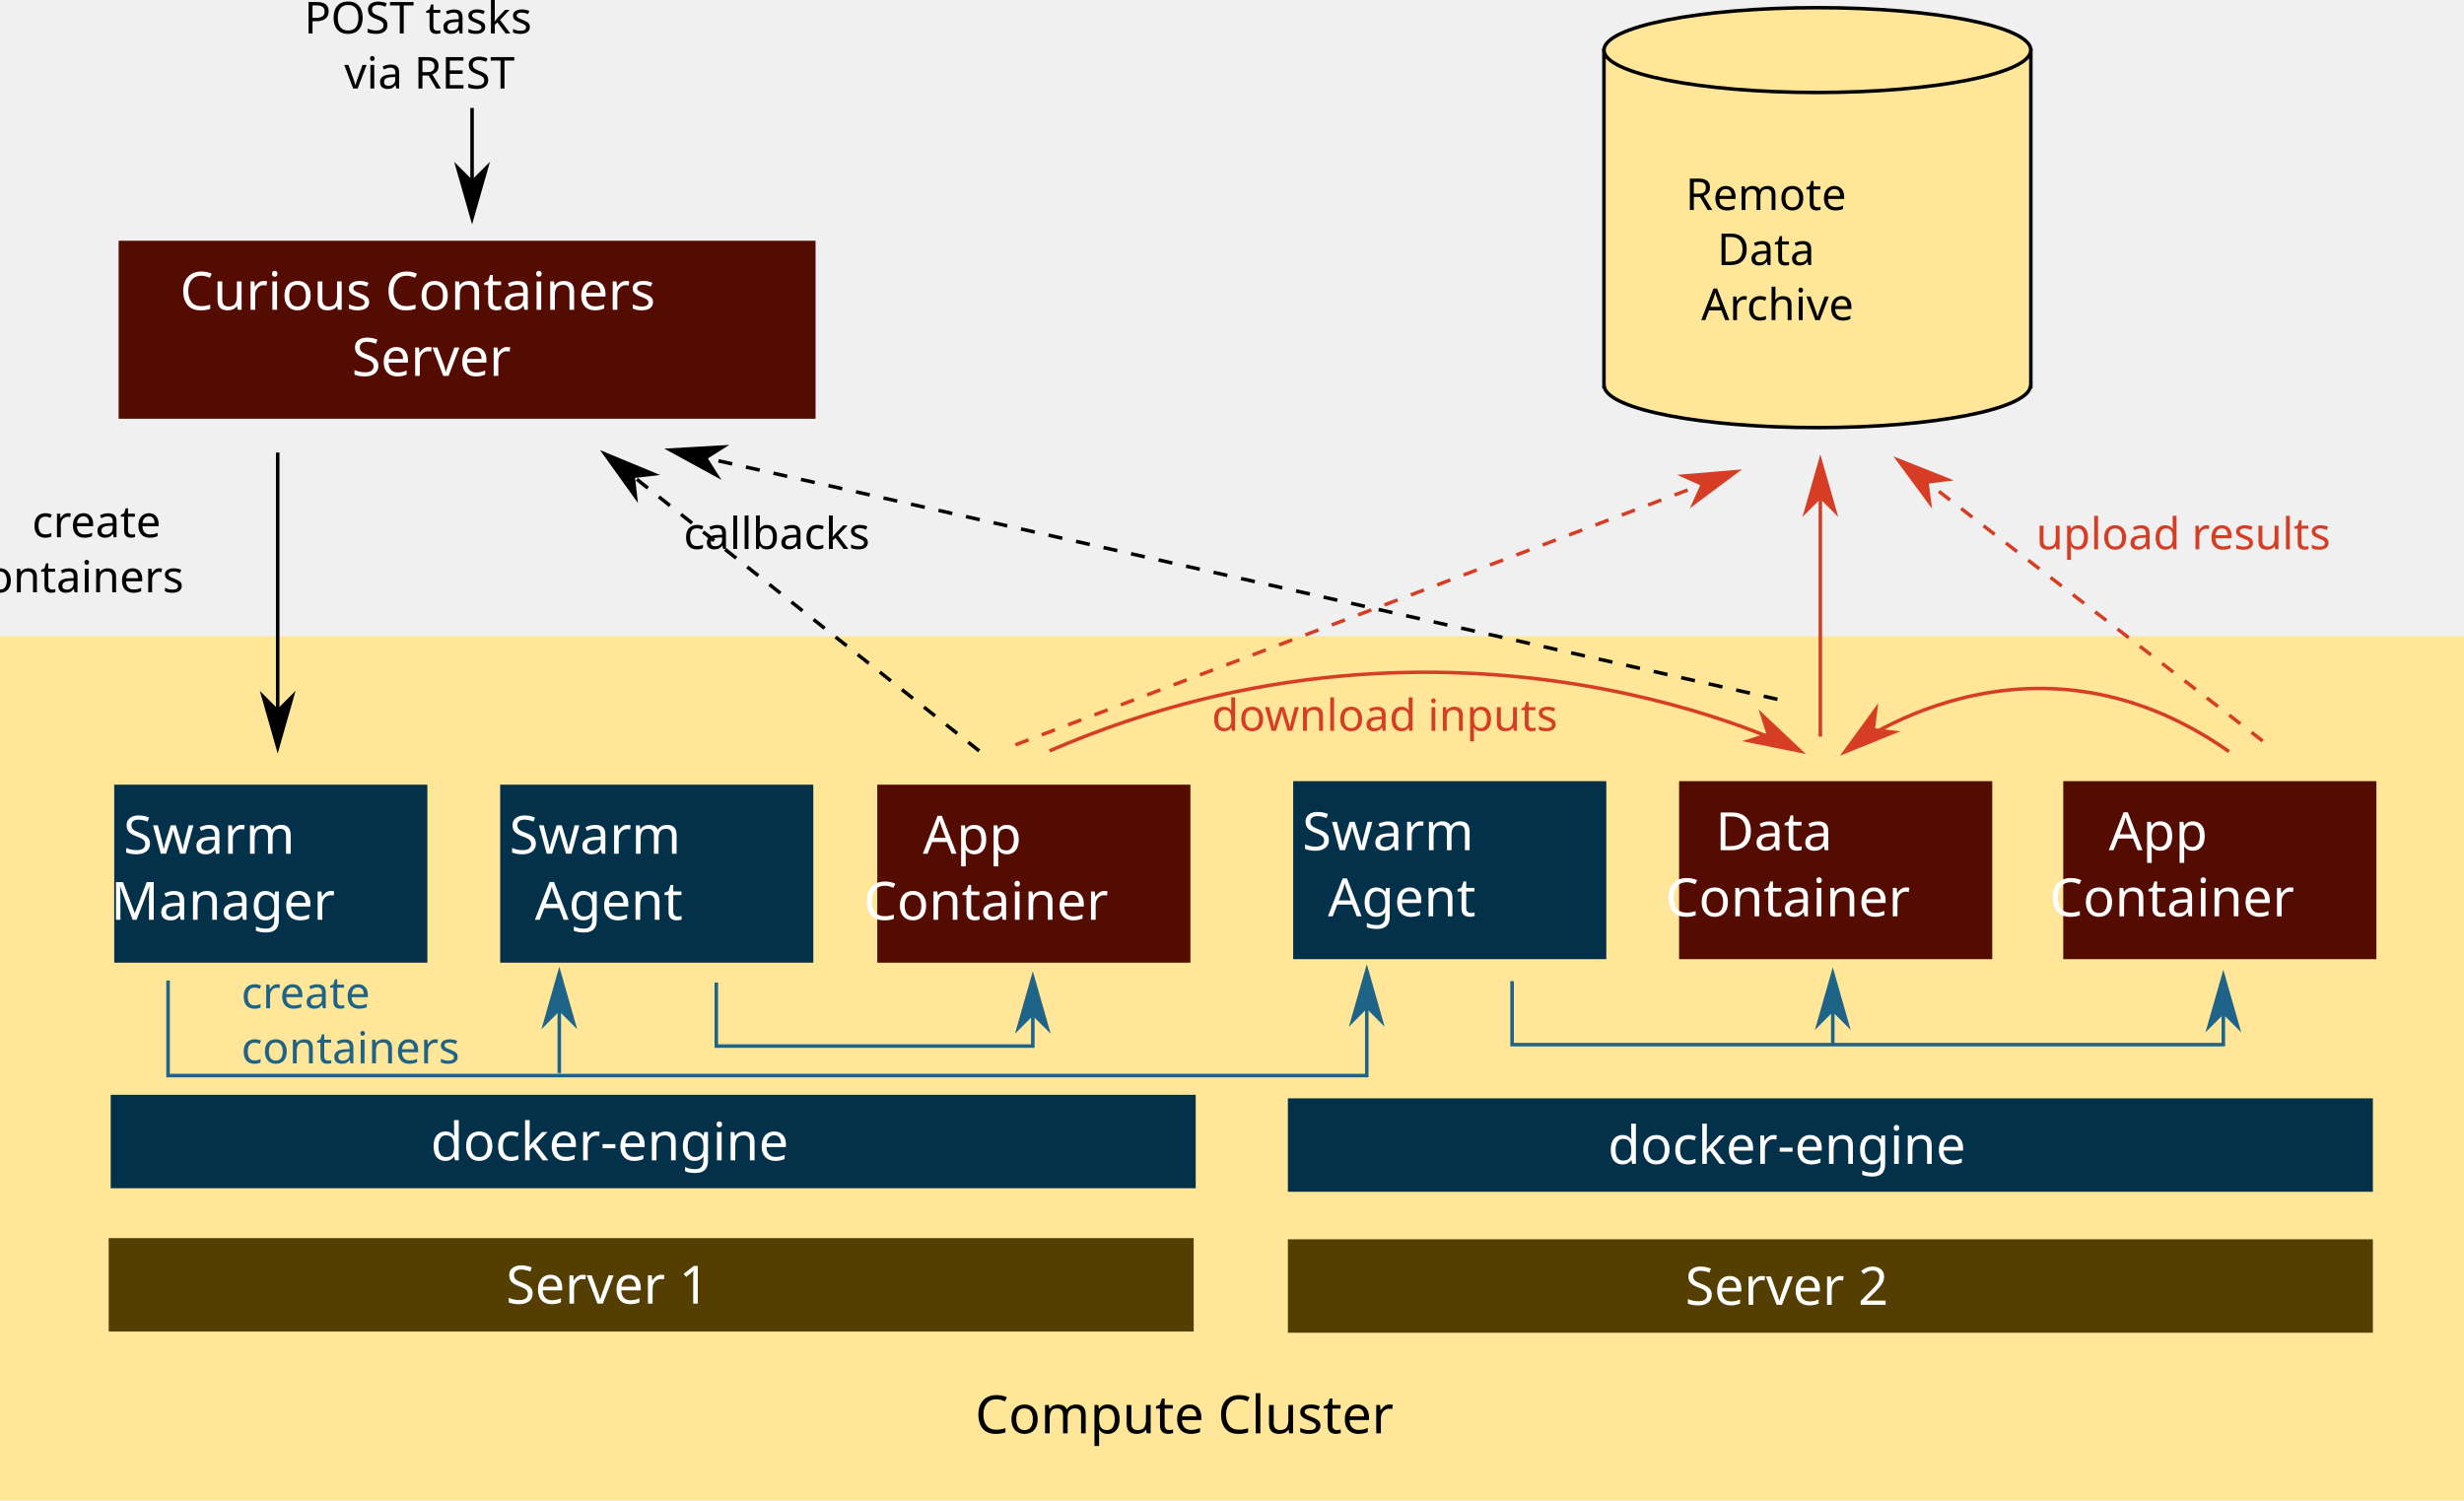
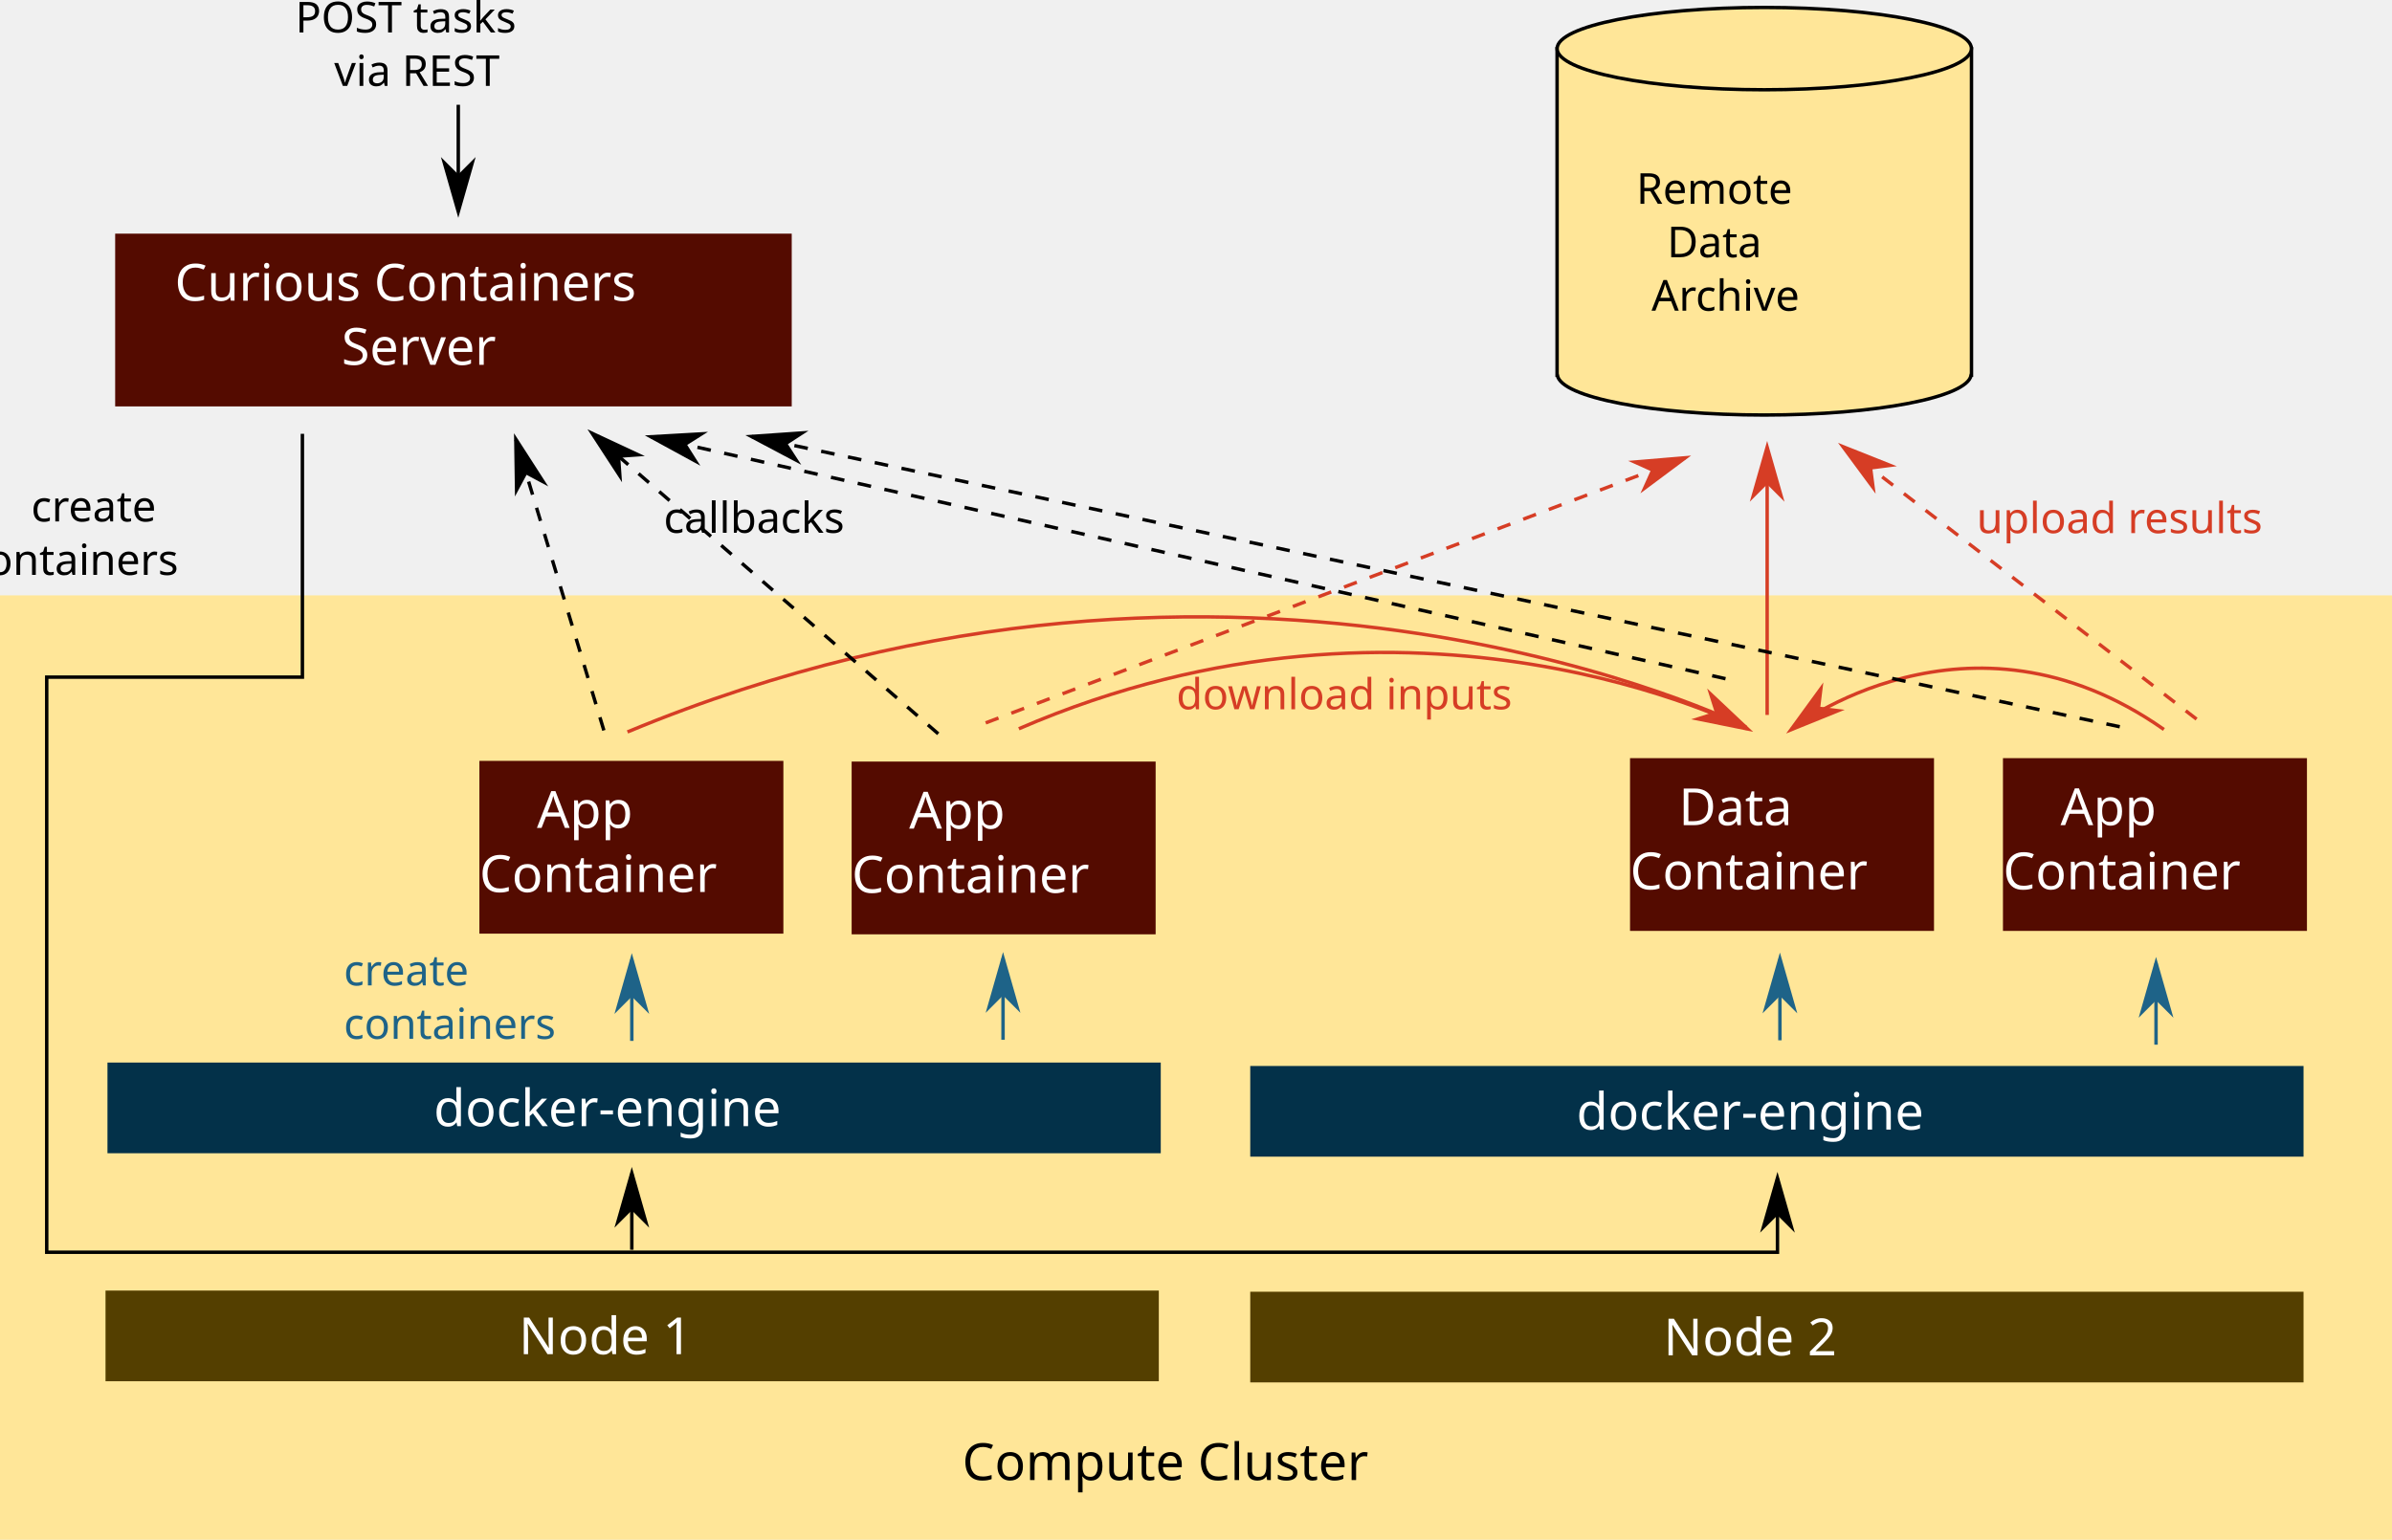
- <svg xmlns="http://www.w3.org/2000/svg" version="1.1" viewBox="0 0 699.119 425.742">
+ <svg xmlns="http://www.w3.org/2000/svg" version="1.1" viewBox="0 0 699.12 450.163">
  <defs>
-     <marker id="b" refY="0" refX="0" overflow="visible" orient="auto">
+     <marker id="j" refY="0" refX="0" orient="auto" overflow="visible">
      <path d="m0 0 5-5-17.5 5 17.5 5-5-5z" fill-rule="evenodd" transform="matrix(-.8 0 0 -.8 -10 0)" stroke="#000" stroke-width="1pt" />
    </marker>
-     <marker id="g" refY="0" refX="0" orient="auto" overflow="visible">
+     <marker id="r" refY="0" refX="0" orient="auto" overflow="visible">
      <path d="m0 0 5-5-17.5 5 17.5 5-5-5z" fill-rule="evenodd" transform="matrix(-.8 0 0 -.8 -10 0)" stroke="#d63d25" stroke-width="1pt" fill="#d63d25" />
    </marker>
-     <marker id="i" refY="0" refX="0" overflow="visible" orient="auto">
+     <marker id="p" refY="0" refX="0" orient="auto" overflow="visible">
      <path d="m0 0 5-5-17.5 5 17.5 5-5-5z" fill-rule="evenodd" transform="matrix(-.8 0 0 -.8 -10 0)" stroke="#d63d25" stroke-width="1pt" fill="#d63d25" />
    </marker>
-     <marker id="k" refY="0" refX="0" orient="auto" overflow="visible">
+     <marker id="o" refY="0" refX="0" orient="auto" overflow="visible">
      <path d="m0 0 5-5-17.5 5 17.5 5-5-5z" fill-rule="evenodd" transform="matrix(-.8 0 0 -.8 -10 0)" stroke="#1e6388" stroke-width="1pt" fill="#1e6388" />
    </marker>
-     <marker id="m" refY="0" refX="0" overflow="visible" orient="auto">
-       <path d="m0 0 5-5-17.5 5 17.5 5-5-5z" fill-rule="evenodd" transform="matrix(-.8 0 0 -.8 -10 0)" stroke="#1e6388" stroke-width="1pt" fill="#1e6388" />
+     <marker id="q" refY="0" refX="0" orient="auto" overflow="visible">
+       <path d="m0 0 5-5-17.5 5 17.5 5-5-5z" fill-rule="evenodd" transform="matrix(-.8 0 0 -.8 -10 0)" stroke="#d63d25" stroke-width="1pt" fill="#d63d25" />
+     </marker>
+     <marker id="s" refY="0" refX="0" orient="auto" overflow="visible">
+       <path d="m0 0 5-5-17.5 5 17.5 5-5-5z" fill-rule="evenodd" transform="matrix(-.8 0 0 -.8 -10 0)" stroke="#d63d25" stroke-width="1pt" fill="#d63d25" />
+     </marker>
+     <marker id="t" refY="0" refX="0" orient="auto" overflow="visible">
+       <path d="m0 0 5-5-17.5 5 17.5 5-5-5z" fill-rule="evenodd" transform="matrix(-.8 0 0 -.8 -10 0)" stroke="#d63d25" stroke-width="1pt" fill="#d63d25" />
+     </marker>
+     <marker id="y" refY="0" refX="0" orient="auto" overflow="visible">
+       <path d="m0 0 5-5-17.5 5 17.5 5-5-5z" fill-rule="evenodd" transform="matrix(-.8 0 0 -.8 -10 0)" stroke="#000" stroke-width="1pt" />
+     </marker>
+     <marker id="w" refY="0" refX="0" orient="auto" overflow="visible">
+       <path d="m0 0 5-5-17.5 5 17.5 5-5-5z" fill-rule="evenodd" transform="matrix(-.8 0 0 -.8 -10 0)" stroke="#000" stroke-width="1pt" />
+     </marker>
+     <marker id="x" refY="0" refX="0" orient="auto" overflow="visible">
+       <path d="m0 0 5-5-17.5 5 17.5 5-5-5z" fill-rule="evenodd" transform="matrix(-.8 0 0 -.8 -10 0)" stroke="#000" stroke-width="1pt" />
    </marker>
    <marker id="n" refY="0" refX="0" orient="auto" overflow="visible">
      <path d="m0 0 5-5-17.5 5 17.5 5-5-5z" fill-rule="evenodd" transform="matrix(-.8 0 0 -.8 -10 0)" stroke="#1e6388" stroke-width="1pt" fill="#1e6388" />
    </marker>
-     <marker id="j" refY="0" refX="0" orient="auto" overflow="visible">
+     <marker id="m" refY="0" refX="0" orient="auto" overflow="visible">
      <path d="m0 0 5-5-17.5 5 17.5 5-5-5z" fill-rule="evenodd" transform="matrix(-.8 0 0 -.8 -10 0)" stroke="#1e6388" stroke-width="1pt" fill="#1e6388" />
    </marker>
-     <marker id="l" refY="0" refX="0" overflow="visible" orient="auto">
+     <marker id="l" refY="0" refX="0" orient="auto" overflow="visible">
      <path d="m0 0 5-5-17.5 5 17.5 5-5-5z" fill-rule="evenodd" transform="matrix(-.8 0 0 -.8 -10 0)" stroke="#1e6388" stroke-width="1pt" fill="#1e6388" />
    </marker>
-     <marker id="h" refY="0" refX="0" overflow="visible" orient="auto">
-       <path d="m0 0 5-5-17.5 5 17.5 5-5-5z" fill-rule="evenodd" transform="matrix(-.8 0 0 -.8 -10 0)" stroke="#d63d25" stroke-width="1pt" fill="#d63d25" />
-     </marker>
-     <marker id="f" refY="0" refX="0" orient="auto" overflow="visible">
-       <path d="m0 0 5-5-17.5 5 17.5 5-5-5z" fill-rule="evenodd" transform="matrix(-.8 0 0 -.8 -10 0)" stroke="#d63d25" stroke-width="1pt" fill="#d63d25" />
-     </marker>
-     <marker id="e" refY="0" refX="0" orient="auto" overflow="visible">
-       <path d="m0 0 5-5-17.5 5 17.5 5-5-5z" fill-rule="evenodd" transform="matrix(-.8 0 0 -.8 -10 0)" stroke="#d63d25" stroke-width="1pt" fill="#d63d25" />
-     </marker>
-     <marker id="a" refY="0" refX="0" overflow="visible" orient="auto">
+     <marker id="v" refY="0" refX="0" orient="auto" overflow="visible">
      <path d="m0 0 5-5-17.5 5 17.5 5-5-5z" fill-rule="evenodd" transform="matrix(-.8 0 0 -.8 -10 0)" stroke="#000" stroke-width="1pt" />
    </marker>
-     <marker id="d" refY="0" refX="0" orient="auto" overflow="visible">
-       <path d="m0 0 5-5-17.5 5 17.5 5-5-5z" fill-rule="evenodd" transform="matrix(-.8 0 0 -.8 -10 0)" stroke="#000" stroke-width="1pt" />
-     </marker>
-     <marker id="c" refY="0" refX="0" orient="auto" overflow="visible">
+     <marker id="u" refY="0" refX="0" orient="auto" overflow="visible">
      <path d="m0 0 5-5-17.5 5 17.5 5-5-5z" fill-rule="evenodd" transform="matrix(-.8 0 0 -.8 -10 0)" stroke="#000" stroke-width="1pt" />
    </marker>
  </defs>
  <g transform="translate(-16.666 -367.46)">
    <g fill="#ffe698">
      <path d="m471.76 381.66v95.505h0.083a60.55 12.032 0 0 0 60.478 11.632 60.55 12.032 0 0 0 60.448 -11.632h0.114v-95.505h-121.12z" stroke="#000" />
      <ellipse rx="60.55" ry="12.032" stroke="#000" cy="381.67" cx="532.32" />
-       <rect height="245.2" width="699.12" y="547.99" x="16.666" />
+       <rect y="541.52" width="699.12" x="16.666" height="276.1" />
    </g>
-     <g>
-       <text style="word-spacing:0px;letter-spacing:0px;text-anchor:middle;text-align:center" xml:space="preserve" font-size="17.5px" y="774.169" x="368.63" font-family="sans-serif" line-height="125%" fill="#000000">
-         <tspan font-size="15px" y="774.169" x="368.63">Compute Cluster</tspan>
-       </text>
-       <rect height="26.508" width="307.85" y="718.77" x="47.508" fill="#543f00" />
-       <text style="word-spacing:0px;letter-spacing:0px;text-anchor:middle;text-align:center" xml:space="preserve" font-size="17.5px" y="737.362" x="205" font-family="sans-serif" line-height="125%" fill="#000000">
-         <tspan font-size="15px" y="737.362" x="205" fill="#ffffff">Server 1</tspan>
-       </text>
-       <rect height="50.508" width="88.848" y="590.11" x="49.076" fill="#033149" />
-       <text style="word-spacing:0px;letter-spacing:0px;text-anchor:middle;text-align:center" xml:space="preserve" font-size="15px" y="609.702" x="93.568" font-family="sans-serif" line-height="125%" fill="#ffffff">
-         <tspan y="609.702" x="93.568">Swarm</tspan>
-         <tspan y="628.452" x="93.568">Manager</tspan>
-       </text>
-       <rect height="26.508" width="307.85" y="719.11" x="382.08" fill="#543f00" />
-       <text style="word-spacing:0px;letter-spacing:0px;text-anchor:middle;text-align:center" xml:space="preserve" font-size="17.5px" y="737.702" x="539.568" font-family="sans-serif" line-height="125%" fill="#000000">
-         <tspan font-size="15px" y="737.702" x="539.568" fill="#ffffff">Server 2</tspan>
-       </text>
-       <rect height="26.508" width="307.85" y="678.11" x="48.076" fill="#033149" />
-       <text style="word-spacing:0px;letter-spacing:0px;text-anchor:middle;text-align:center" xml:space="preserve" font-size="17.5px" y="696.702" x="205.569" font-family="sans-serif" line-height="125%" fill="#000000">
-         <tspan font-size="15px" y="696.702" x="205.569" fill="#ffffff">docker-engine</tspan>
-       </text>
-       <rect height="26.508" width="307.85" y="679.11" x="382.08" fill="#033149" />
-       <text style="word-spacing:0px;letter-spacing:0px;text-anchor:middle;text-align:center" xml:space="preserve" font-size="17.5px" y="697.702" x="539.568" font-family="sans-serif" line-height="125%" fill="#000000">
-         <tspan font-size="15px" y="697.702" x="539.568" fill="#ffffff">docker-engine</tspan>
-       </text>
-       <rect height="50.508" width="88.848" y="590.11" x="158.58" fill="#033149" />
-       <text style="word-spacing:0px;letter-spacing:0px;text-anchor:middle;text-align:center" xml:space="preserve" font-size="15px" y="609.702" x="203.068" font-family="sans-serif" line-height="125%" fill="#ffffff">
-         <tspan y="609.702" x="203.068">Swarm</tspan>
-         <tspan y="628.452" x="203.068">Agent</tspan>
-       </text>
-       <rect height="50.508" width="88.848" y="589.11" x="383.58" fill="#033149" />
-       <text style="word-spacing:0px;letter-spacing:0px;text-anchor:middle;text-align:center" xml:space="preserve" font-size="15px" y="608.702" x="428.068" font-family="sans-serif" line-height="125%" fill="#ffffff">
-         <tspan y="608.702" x="428.068">Swarm</tspan>
-         <tspan y="627.452" x="428.068">Agent</tspan>
-       </text>
-       <rect height="50.508" width="88.848" y="590.11" x="265.58" fill="#540b00" />
-       <text style="word-spacing:0px;letter-spacing:0px;text-anchor:middle;text-align:center" xml:space="preserve" font-size="15px" y="609.702" x="310.068" font-family="sans-serif" line-height="125%" fill="#ffffff">
-         <tspan y="609.702" x="310.068">App</tspan>
-         <tspan y="628.452" x="310.068">Container</tspan>
-       </text>
-       <rect height="50.508" width="88.848" y="589.11" x="493.08" fill="#540b00" />
-       <text style="word-spacing:0px;letter-spacing:0px;text-anchor:middle;text-align:center" xml:space="preserve" font-size="15px" y="608.702" x="537.568" font-family="sans-serif" line-height="125%" fill="#ffffff">
-         <tspan y="608.702" x="537.568">Data</tspan>
-         <tspan y="627.452" x="537.568">Container</tspan>
-       </text>
-       <rect height="50.508" width="88.848" y="589.11" x="602.08" fill="#540b00" />
-       <text style="word-spacing:0px;letter-spacing:0px;text-anchor:middle;text-align:center" xml:space="preserve" font-size="15px" y="608.702" x="646.568" font-family="sans-serif" line-height="125%" fill="#ffffff">
-         <tspan y="608.702" x="646.568">App</tspan>
-         <tspan y="627.452" x="646.568">Container</tspan>
-       </text>
-     </g>
-     <g stroke="#1e6388" fill="none">
-       <path marker-end="url(#n)" d="m64.347 645.68v26.971h340.12v-29.678" />
-       <g stroke-width="1px">
-         <path marker-end="url(#m)" d="m175.36 671.94v-28.263" />
-         <path marker-end="url(#k)" d="m219.91 646.26v18.021h89.803v-19.314" />
-         <path marker-end="url(#j)" d="m445.7 645.85v18.021h201.8v-19.314" />
-         <path marker-end="url(#l)" d="m536.69 664.13v-20.263" />
-       </g>
-     </g>
+     <text style="word-spacing:0px;letter-spacing:0px;text-anchor:middle;text-align:center" xml:space="preserve" font-size="17.5px" y="800.169" x="368.63" font-family="sans-serif" line-height="125%" fill="#000000">
+       <tspan y="800.169" x="368.63" font-size="15px">Compute Cluster</tspan>
+     </text>
+     <rect height="26.508" width="307.85" y="744.77" x="47.508" fill="#543f00" />
+     <text style="word-spacing:0px;letter-spacing:0px;text-anchor:middle;text-align:center" xml:space="preserve" font-size="17.5px" y="763.362" x="205" font-family="sans-serif" line-height="125%" fill="#000000">
+       <tspan font-size="15px" y="763.362" x="205" fill="#ffffff">Node 1</tspan>
+     </text>
+     <rect height="26.508" width="307.85" y="745.11" x="382.08" fill="#543f00" />
+     <text style="word-spacing:0px;letter-spacing:0px;text-anchor:middle;text-align:center" xml:space="preserve" font-size="17.5px" y="763.702" x="539.568" font-family="sans-serif" line-height="125%" fill="#000000">
+       <tspan font-size="15px" y="763.702" x="539.568" fill="#ffffff">Node 2</tspan>
+     </text>
+     <rect height="26.508" width="307.85" y="678.11" x="48.076" fill="#033149" />
+     <text style="word-spacing:0px;letter-spacing:0px;text-anchor:middle;text-align:center" xml:space="preserve" font-size="17.5px" y="696.702" x="205.569" font-family="sans-serif" line-height="125%" fill="#000000">
+       <tspan font-size="15px" y="696.702" x="205.569" fill="#ffffff">docker-engine</tspan>
+     </text>
+     <rect height="26.508" width="307.85" y="679.11" x="382.08" fill="#033149" />
+     <text style="word-spacing:0px;letter-spacing:0px;text-anchor:middle;text-align:center" xml:space="preserve" font-size="17.5px" y="697.702" x="539.568" font-family="sans-serif" line-height="125%" fill="#000000">
+       <tspan font-size="15px" y="697.702" x="539.568" fill="#ffffff">docker-engine</tspan>
+     </text>
+     <rect height="50.508" width="88.848" y="590.11" x="265.58" fill="#540b00" />
+     <text style="word-spacing:0px;letter-spacing:0px;text-anchor:middle;text-align:center" xml:space="preserve" font-size="15px" y="609.702" x="310.068" font-family="sans-serif" line-height="125%" fill="#ffffff">
+       <tspan y="609.702" x="310.068">App</tspan>
+       <tspan y="628.452" x="310.068">Container</tspan>
+     </text>
+     <rect height="50.508" width="88.848" y="589.11" x="493.08" fill="#540b00" />
+     <text style="word-spacing:0px;letter-spacing:0px;text-anchor:middle;text-align:center" xml:space="preserve" font-size="15px" y="608.702" x="537.568" font-family="sans-serif" line-height="125%" fill="#ffffff">
+       <tspan y="608.702" x="537.568">Data</tspan>
+       <tspan y="627.452" x="537.568">Container</tspan>
+     </text>
+     <rect height="50.508" width="88.848" y="589.11" x="602.08" fill="#540b00" />
+     <text style="word-spacing:0px;letter-spacing:0px;text-anchor:middle;text-align:center" xml:space="preserve" font-size="15px" y="608.702" x="646.568" font-family="sans-serif" line-height="125%" fill="#ffffff">
+       <tspan y="608.702" x="646.568">App</tspan>
+       <tspan y="627.452" x="646.568">Container</tspan>
+     </text>
+     <rect height="50.508" width="88.848" y="589.91" x="156.78" fill="#540b00" />
+     <text style="word-spacing:0px;letter-spacing:0px;text-anchor:middle;text-align:center" font-size="15px" line-height="125%" y="609.499" x="201.266" font-family="sans-serif" xml:space="preserve" fill="#ffffff">
+       <tspan y="609.499" x="201.266">App</tspan>
+       <tspan y="628.249" x="201.266">Container</tspan>
+     </text>
    <rect height="50.508" width="197.74" y="435.77" x="50.328" fill="#540b00" />
    <text style="word-spacing:0px;letter-spacing:0px;text-anchor:middle;text-align:center" xml:space="preserve" font-size="15px" y="455.364" x="148.821" font-family="sans-serif" line-height="125%" fill="#ffffff">
      <tspan y="455.364" x="148.821">Curious Containers</tspan>
      <tspan y="474.114" x="148.821">Server</tspan>
    </text>
    <g fill="none">
      <g stroke="#d63d25">
        <g stroke-width="1px">
-           <path marker-end="url(#i)" d="m649.12 580.72c-57.276-40.305-108.89 0-108.89 0" />
-           <path marker-end="url(#h)" d="m314.45 580.52c115.97-50.205 212.89 0 212.89 0" />
-           <path marker-end="url(#g)" d="m533.16 576.48v-78.167" />
+           <path marker-end="url(#p)" d="m649.12 580.72c-57.276-40.305-108.89 0-108.89 0" />
+           <path marker-end="url(#q)" d="m314.45 580.52c115.97-50.205 212.89 0 212.89 0" />
+           <path marker-end="url(#r)" d="m533.16 576.48v-78.167" />
+           <path d="m200.06 581.45c180.06-74.857 326.95-1.437 326.95-1.437" stroke-width="1" />
        </g>
-         <path marker-end="url(#f)" d="m304.76 578.8 204.36-77.46" stroke-dasharray="4, 4" />
-         <path marker-end="url(#e)" d="m658.66 577.7-103.24-79.58" stroke-dasharray="4, 4" />
+         <path marker-end="url(#s)" d="m304.76 578.8 204.36-77.46" stroke-dasharray="4, 4" />
+         <path marker-end="url(#t)" d="m658.66 577.7-103.24-79.58" stroke-dasharray="4, 4" />
      </g>
-       <path marker-end="url(#b)" d="m95.459 495.87v83.439" stroke="#000" stroke-width="1px" />
-       <path marker-end="url(#a)" d="m150.61 398.09v31.113" stroke="#000" stroke-width="1px" />
+       <g stroke="#000" stroke-width="1px">
+         <path marker-end="url(#y)" d="m150.61 398.09v31.113" />
+         <path marker-end="url(#j)" d="m105.05 494.29v71.135h-74.728v168.14h505.85v-21.556" fill="none" />
+         <path marker-end="url(#j)" d="m201.33 732.84v-22.275" fill="none" />
+       </g>
    </g>
    <g font-size="12.5px" font-family="sans-serif">
-       <text style="word-spacing:0px;letter-spacing:0px;text-anchor:middle;text-align:center" xml:space="preserve" y="376.954" x="149.907" line-height="125%" fill="#000000">
-         <tspan x="149.907" y="376.954">POST tasks</tspan>
-         <tspan x="149.907" y="392.579">via REST</tspan>
+       <text style="word-spacing:0px;letter-spacing:0px;text-anchor:middle;text-align:center" xml:space="preserve" line-height="125%" y="376.954" x="149.907" fill="#000000">
+         <tspan y="376.954" x="149.907">POST tasks</tspan>
+         <tspan y="392.579" x="149.907">via REST</tspan>
      </text>
-       <text style="word-spacing:0px;letter-spacing:0px;text-anchor:middle;text-align:center" xml:space="preserve" y="519.911" x="91.558" line-height="125%" fill="#000000">
-         <tspan style="text-anchor:end;text-align:end" y="519.911" x="91.558">create</tspan>
-         <tspan style="text-anchor:end;text-align:end" y="535.536" x="91.558">containers</tspan>
+       <text style="word-spacing:0px;letter-spacing:0px;text-anchor:middle;text-align:center" xml:space="preserve" line-height="125%" y="519.911" x="91.558" fill="#000000">
+         <tspan y="519.911" x="91.558" style="text-anchor:end;text-align:end">create</tspan>
+         <tspan y="535.536" x="91.558" style="text-anchor:end;text-align:end">containers</tspan>
      </text>
-       <text style="word-spacing:0px;letter-spacing:0px;text-anchor:middle;text-align:center" xml:space="preserve" y="653.554" x="85.135" line-height="125%" fill="#1e6388">
-         <tspan x="85.135" style="text-anchor:start;text-align:start" y="653.554">create</tspan>
-         <tspan x="85.135" style="text-anchor:start;text-align:start" y="669.179">containers</tspan>
+       <text style="word-spacing:0px;letter-spacing:0px;text-anchor:middle;text-align:center" xml:space="preserve" line-height="125%" y="655.554" x="117.135" fill="#1e6388">
+         <tspan y="655.554" x="117.135" style="text-anchor:start;text-align:start">create</tspan>
+         <tspan y="671.179" x="117.135" style="text-anchor:start;text-align:start">containers</tspan>
+       </text>
+       <g stroke="#1e6388" stroke-width="1px" fill="none">
+         <path marker-end="url(#o)" d="m201.33 671.77v-23.712" />
+         <path marker-end="url(#n)" d="m309.83 671.45v-23.712" />
+         <path marker-end="url(#m)" d="m536.89 671.6v-23.712" />
+         <path marker-end="url(#l)" d="m646.82 672.88v-23.712" />
+       </g>
+     </g>
+     <path marker-end="url(#w)" d="m290.89 581.99-101.05-87.75" stroke="#000" stroke-dasharray="4, 4" fill="none" />
+     <text style="word-spacing:0px;letter-spacing:0px;text-anchor:middle;text-align:center" xml:space="preserve" font-size="15px" y="523.227" x="282.969" font-family="sans-serif" line-height="125%" fill="#000000">
+       <tspan y="523.227" x="282.969" style="text-anchor:end;text-align:end" font-size="12.5px">callbacks</tspan>
+     </text>
+     <path marker-end="url(#x)" d="m520.99 565.89-313.96-70.71" stroke="#000" stroke-dasharray="4, 4" fill="none" />
+     <g font-size="12.5px" font-family="sans-serif">
+       <text style="word-spacing:0px;letter-spacing:0px;text-anchor:middle;text-align:center" xml:space="preserve" line-height="125%" y="574.823" x="420.93">
+         <tspan y="574.823" x="420.93" fill="#d63d25">download inputs</tspan>
+       </text>
+       <text style="word-spacing:0px;letter-spacing:0px;text-anchor:middle;text-align:center" xml:space="preserve" line-height="125%" y="523.318" x="647.531">
+         <tspan y="523.318" x="647.531" fill="#d63d25">upload results</tspan>
+       </text>
+       <text style="word-spacing:0px;letter-spacing:0px;text-anchor:middle;text-align:center" xml:space="preserve" line-height="125%" y="427.046" x="532.361">
+         <tspan y="427.046" x="532.361">Remote</tspan>
+         <tspan y="442.671" x="532.361">Data</tspan>
+         <tspan y="458.296" x="532.361">Archive</tspan>
      </text>
    </g>
-     <path marker-end="url(#d)" d="m294.5 580.53-106.07-84.15" stroke="#000" stroke-dasharray="4, 4" fill="none" />
-     <text style="word-spacing:0px;letter-spacing:0px;text-anchor:middle;text-align:center" xml:space="preserve" font-size="15px" y="523.227" x="282.969" font-family="sans-serif" line-height="125%" fill="#000000">
-       <tspan style="text-anchor:end;text-align:end" font-size="12.5px" y="523.227" x="282.969">callbacks</tspan>
-     </text>
-     <path marker-end="url(#c)" d="m520.99 565.89-313.96-70.71" stroke="#000" stroke-dasharray="4, 4" fill="none" />
-     <g font-size="12.5px" font-family="sans-serif" fill="#000000">
-       <text style="word-spacing:0px;letter-spacing:0px;text-anchor:middle;text-align:center" xml:space="preserve" y="574.823" x="420.93" line-height="125%">
-         <tspan y="574.823" x="420.93" fill="#d63d25">download inputs</tspan>
-       </text>
-       <text style="word-spacing:0px;letter-spacing:0px;text-anchor:middle;text-align:center" xml:space="preserve" y="523.318" x="647.531" line-height="125%">
-         <tspan y="523.318" x="647.531" fill="#d63d25">upload results</tspan>
-       </text>
-       <text style="word-spacing:0px;letter-spacing:0px;text-anchor:middle;text-align:center" xml:space="preserve" y="427.046" x="532.361" line-height="125%">
-         <tspan x="532.361" y="427.046">Remote</tspan>
-         <tspan x="532.361" y="442.671">Data</tspan>
-         <tspan x="532.361" y="458.296">Archive</tspan>
-       </text>
-     </g>
+     <path marker-end="url(#v)" d="m193.16 581-25.7-85.02" stroke="#000" stroke-dasharray="4, 4" fill="none" />
+     <path marker-end="url(#u)" d="m636.22 579.93-399.8-84.84" stroke="#000" stroke-dasharray="4, 4" fill="none" />
  </g>
</svg>
